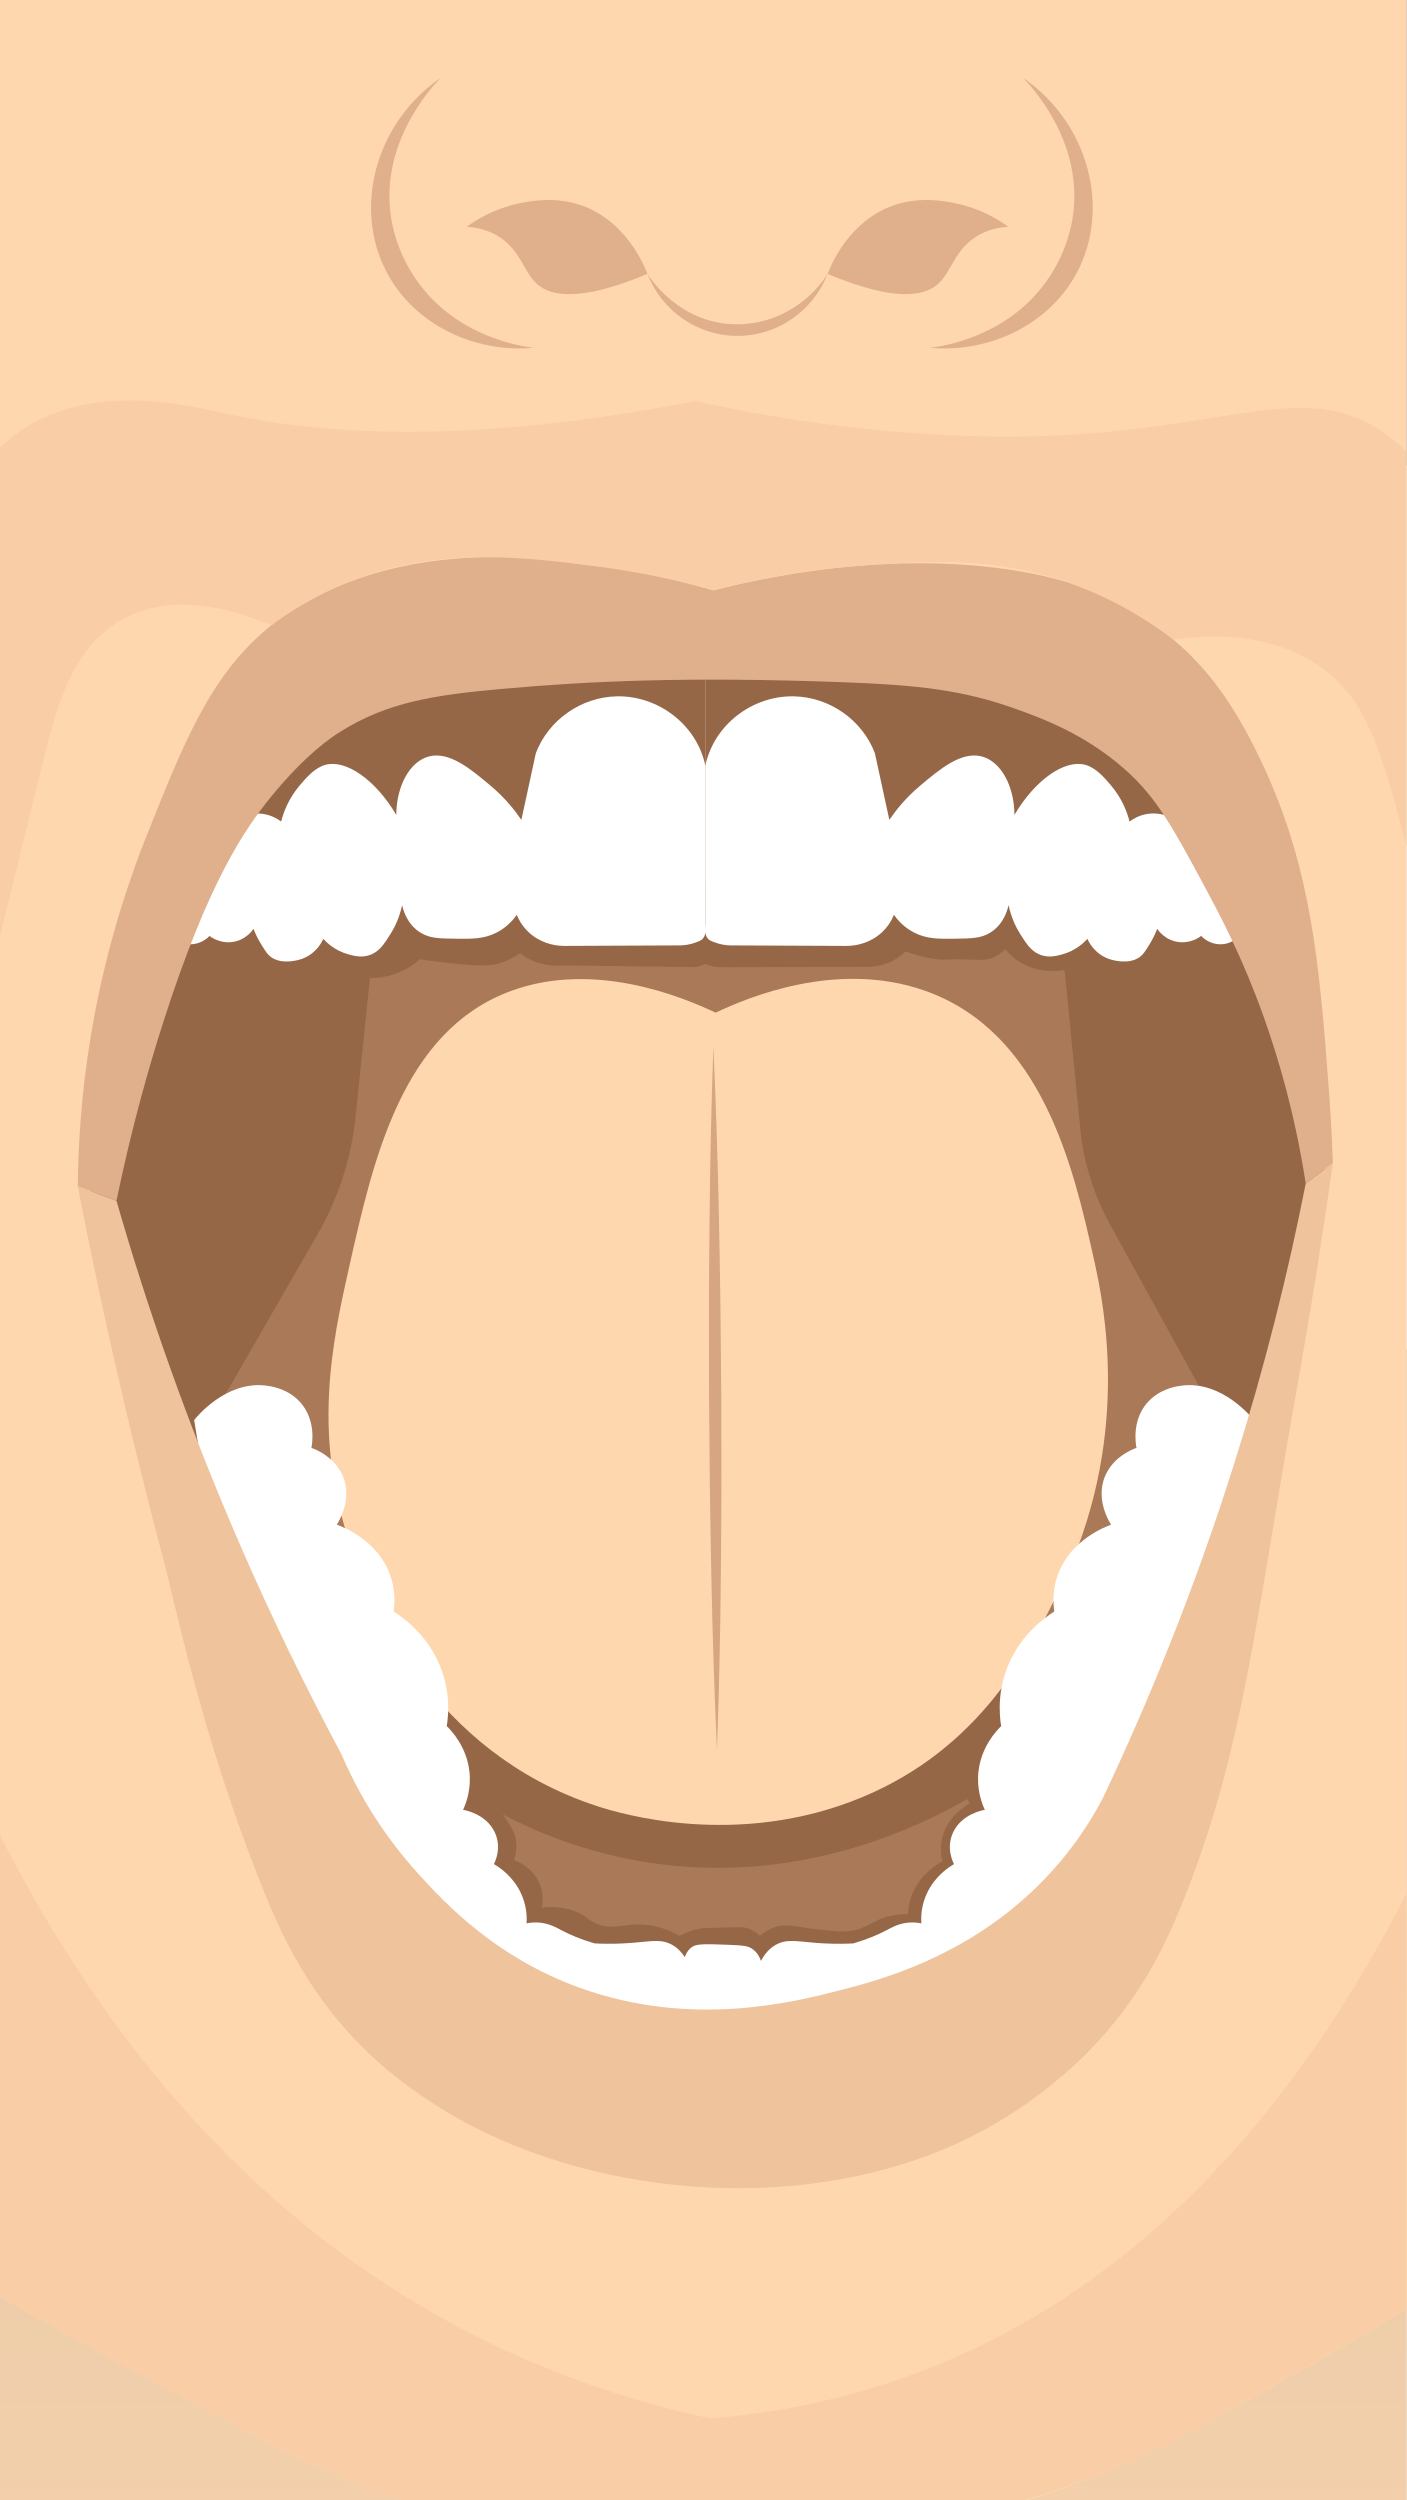
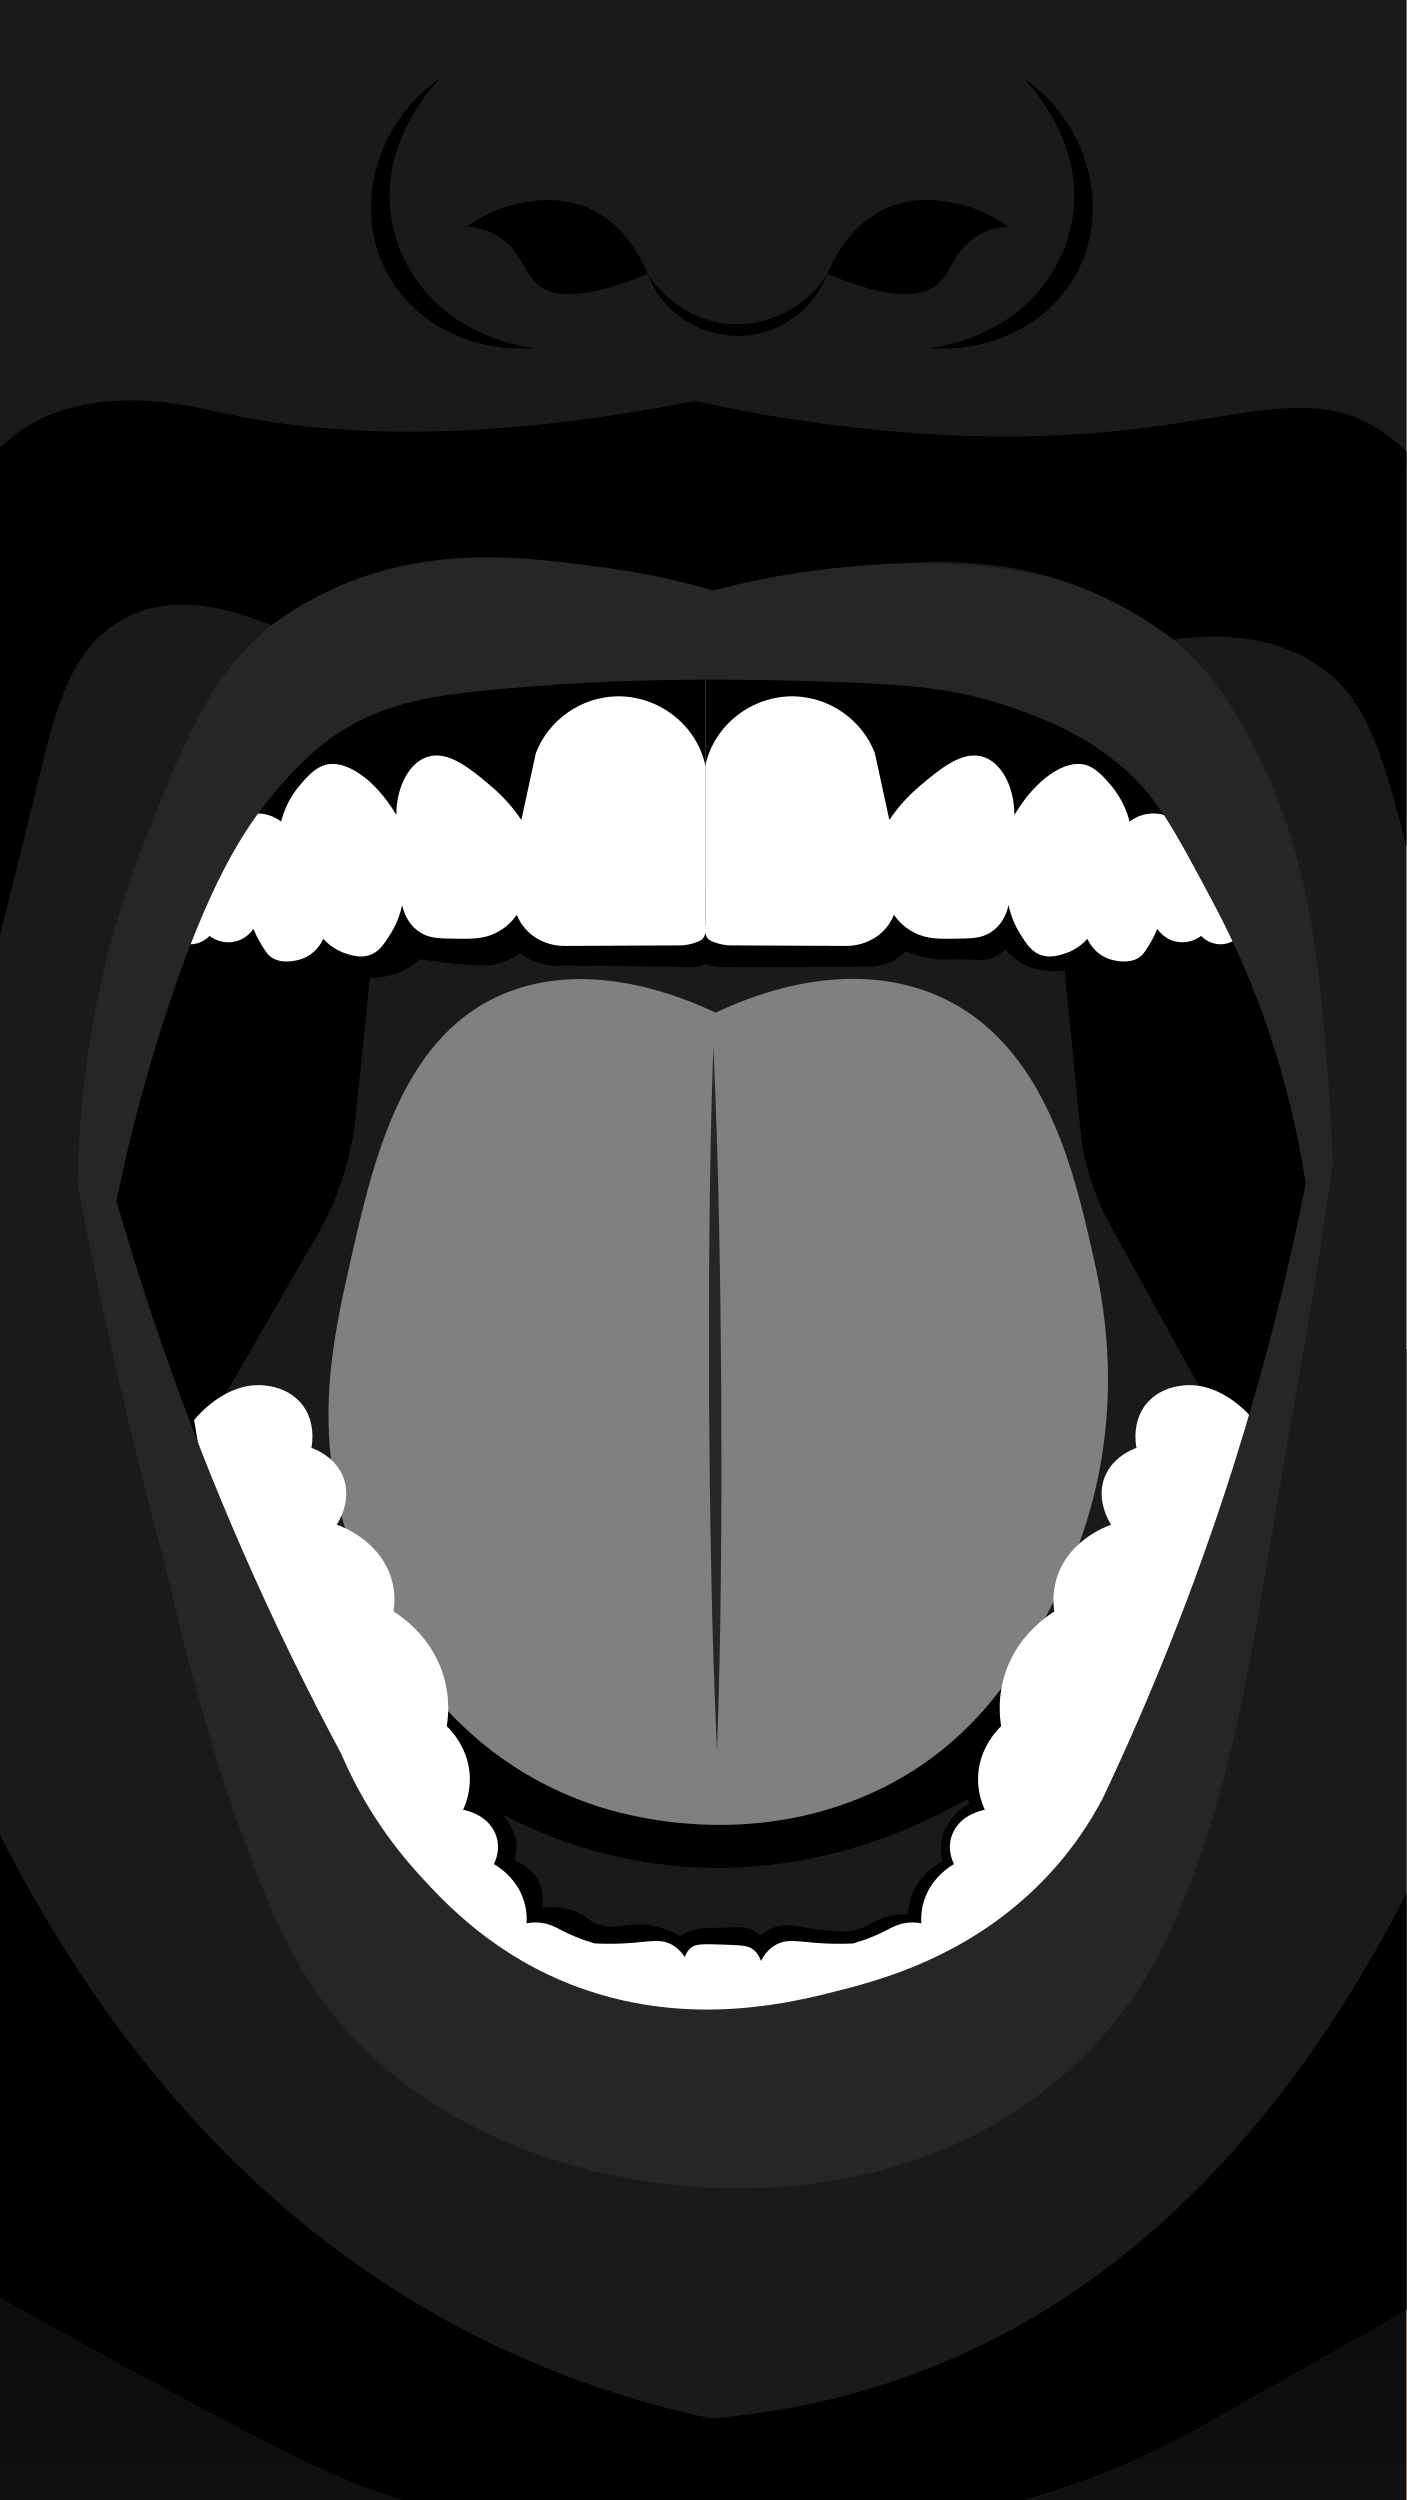
<svg xmlns="http://www.w3.org/2000/svg" id="Layer_2" data-name="Layer 2" viewBox="0 0 2075.38 3688.98">
  <defs>
    <style>
      .cls-1 {
+         fill: #262626;
+       }
+ 
+       .cls-2 {
        fill: #fff;
      }

-       .cls-2 {
-         fill: #aa7957;
-       }
- 
      .cls-3 {
-         fill: #d6a683;
+         fill: #ffd7ae;
      }

      .cls-4 {
-         fill: #966747;
+         clip-path: url(#clippath-1);
      }

      .cls-5 {
-         fill: #ffd7ae;
+         fill: #929292;
      }

      .cls-6 {
-         clip-path: url(#clippath-1);
+         fill: gray;
      }

      .cls-7 {
-         fill: #929292;
+         clip-path: url(#clippath);
      }

      .cls-8 {
-         fill: #f9cea7;
+         fill: none;
      }

      .cls-9 {
-         fill: #efc39c;
+         fill: #1a1a1a;
      }

      .cls-10 {
-         fill: #e0b08c;
-       }
- 
-       .cls-11 {
-         clip-path: url(#clippath);
-       }
- 
-       .cls-12 {
-         fill: none;
-       }
- 
-       .cls-13 {
        fill: url(#linear-gradient);
      }
    </style>
    <clipPath id="clippath">
-       <rect class="cls-12" width="2075.38" height="3688.98" />
+       <rect class="cls-8" width="2075.38" height="3688.98" />
    </clipPath>
    <clipPath id="clippath-1">
-       <rect class="cls-12" x="-453.91" y="-491.17" width="2983.2" height="4355.3" />
+       <rect class="cls-8" x="-453.91" y="-491.17" width="2983.2" height="4355.3" />
    </clipPath>
    <linearGradient id="linear-gradient" x1="1073.99" y1="4454.71" x2="1073.99" y2="1917.54" gradientUnits="userSpaceOnUse">
-       <stop offset="0" stop-color="#ffd7ae" />
-       <stop offset="0" stop-color="#fed6ad" />
-       <stop offset=".62" stop-color="#e7c9a9" />
-       <stop offset="1" stop-color="#dfc4a8" />
+       <stop offset="0" stop-color="#1a1a1a" />
+       <stop offset=".55" stop-color="#080808" />
+       <stop offset="1" stop-color="#000" />
    </linearGradient>
  </defs>
  <g id="Layer_1-2" data-name="Layer 1">
-     <g class="cls-11">
-       <g class="cls-6">
+     <g class="cls-7">
+       <g class="cls-4">
        <g>
-           <path class="cls-7" d="m-1534.69-537.77c-32.87-328.45-48.48-701.47-28.71-1110.39,10.84-224.13,31.14-435.18,57.44-631.78-71.79,87.75-143.6,175.49-215.39,263.24,33.73-140.3,85.07-307.22,165.13-488.19,80.4-181.78,169.82-332.64,251.28-452.29-107.69,74.19-215.37,148.37-323.07,222.56-2.76-65.86-3.03-271.32,136.4-473.83,137.13-199.16,324.87-272.74,387.68-294.35-42.18-1.52-168.57-11.7-265.63-107.69-121.7-120.34-147.46-326.25-57.44-509.73,50.75,119.61,106.24,144.44,136.4,150.76,133.08,27.91,320.31-189.53,466.65-552.8,5.08,46.81,18.28,106.07,57.44,122.05,100.67,41.09,279.62-242.16,416.41-373.32,194.09-186.11,581.49-332.71,1435.85-129.23-40.68-52.65-81.37-105.3-122.05-157.94,90.8,17.57,184.27,38.89,279.99,64.61,483.43,129.92,881.53,333.82,1194.15,538.45-60.62-90.94-121.24-181.88-181.87-272.81,72.09,30.21,145.52,66.83,218.97,111.28,517,312.85,740.01,834.92,834,1123.56,27.97-34.65,92.91-105.14,201.02-143.58,163.19-58.03,305.48-.63,339.82,14.36-47.07,11.87-164.25,48.41-244.1,157.94-68.78,94.34-74.58,194.45-76.59,239.31-13.91,310.7,285.11,483.82,411.61,823.22,113.34,304.09-32.02,419.16-95.72,1196.55-26.8,327.19-24.67,595.06-19.13,765.79C3401.62-26.35,2488.1,737.55,1164.72,912.44c-571.5,75.53-1520.21,200.9-2168.13-416.4-359.1-342.12-482.93-776.24-531.28-1033.82Z" />
-           <path class="cls-5" d="m-970.68,2209.5c-29.21,580.72-58.45,1161.45-87.66,1742.17,1411.92,114.87,2823.84,229.74,4235.76,344.61-26.61-792.91-53.24-1585.82-79.85-2378.73-1356.08,97.32-2712.17,194.64-4068.25,291.96Z" />
-           <path class="cls-13" d="m-970.69,2209.5c-19.58,389.28-39.17,778.56-58.75,1167.84,323.9,267.44,963.93,723.57,1895.15,947.66,1038.59,249.92,1898.57,81.07,2311.71-28.72-26.63-792.91-53.24-1585.82-79.87-2378.73-1356.08,97.32-2712.17,194.64-4068.25,291.96Z" />
-           <path class="cls-5" d="m3421.59-249.7c20.24-277.6,140.55-495.82,304.48-547.56,24.64-7.78,155.26-49.01,253.72,46.6,110.74,107.49,82.58,292.53,81.1,301.45-43.95,379.77-87.88,759.53-131.83,1139.3-1.78,36.63-24.62,399.51-284.18,574.75-114.21,77.1-227.65,86.43-290.95,85.43-106.73,461.02-156.82,752.14-182.69,939.79-5.43,39.34-15.03,112.21-47.36,201.94-75.01,208.3-209.47,332.75-324.79,427.18-386.99,316.91-958.71,623.61-1041.97,667.95-70.77,39.12-159.23,79.34-263.88,108.73-173.46,48.73-325.01,49.06-433.03,38.83-99.66,8.93-254.23,11.08-433.03-38.83-122.68-34.25-209.54-79.81-263.86-108.73-83.27-44.34-655-351.04-1041.99-667.95-115.31-94.43-249.78-218.88-324.79-427.18-32.32-89.73-41.93-162.6-47.36-201.94-25.87-187.65-75.96-478.77-182.69-939.79-63.3.99-176.74-8.33-290.95-85.43-259.56-175.24-282.4-538.12-284.18-574.75-43.95-379.77-87.88-759.53-131.83-1139.3-1.48-8.92-29.64-193.96,81.1-301.45,49.49-48.03,146.72-74.89,234.16-52.25,19.48,5.04,35.34,11.84,46.2,17.2,54.96,27.05,100.64,75.11,146.28,161.44,53.35,100.92,126.5,291.68,192.39,545.45,19.28-160.05,46.6-402.14,72.85-699.65,29.34-332.6,29.83-422.75,56.38-566.35,36.6-197.9,118.58-474.9,323.07-792.22-40.59-52.87-115.33-165.39-136.4-326.21-31.44-239.88,78.01-423.08,124.34-500.61,114.23-191.17,266.51-284.56,323.05-318.3,464.6-277.25,1234.39-149.58,1544.63-110.9,433.32,54.03,1042.13,68.13,1805.82-110.94-15.79,56.47-33.9,145.46-23.93,251.13,35.43,375.33,373.28,410.15,469.03,755.97,94.03,339.6-179.19,495.94-70.1,963.9,35.49,152.24,71.9,167.89,127.54,340.93,111.32,346.24,89.06,667.95,50.61,891.05l-4.95,51.33Z" />
+           <path class="cls-5" d="m-1534.69-537.77c-32.87-328.45-48.48-701.47-28.71-1110.39,10.84-224.13,31.14-435.18,57.44-631.78-71.79,87.75-143.6,175.49-215.39,263.24,33.73-140.3,85.07-307.22,165.13-488.19,80.4-181.78,169.82-332.64,251.28-452.29-107.69,74.19-215.37,148.37-323.07,222.56-2.76-65.86-3.03-271.32,136.4-473.83,137.13-199.16,324.87-272.74,387.68-294.35-42.18-1.52-168.57-11.7-265.63-107.69-121.7-120.34-147.46-326.25-57.44-509.73,50.75,119.61,106.24,144.44,136.4,150.76,133.08,27.91,320.31-189.53,466.65-552.8,5.08,46.81,18.28,106.07,57.44,122.05,100.67,41.09,279.62-242.16,416.41-373.32,194.09-186.11,581.49-332.71,1435.85-129.23-40.68-52.65-81.37-105.3-122.05-157.94,90.8,17.57,184.27,38.89,279.99,64.61,483.43,129.92,881.53,333.82,1194.15,538.45-60.62-90.94-121.24-181.88-181.87-272.81,72.09,30.21,145.52,66.83,218.97,111.28,517,312.85,740.01,834.92,834,1123.56,27.97-34.65,92.91-105.14,201.02-143.58,163.19-58.03,305.48-.63,339.82,14.36-47.07,11.87-164.25,48.41-244.1,157.94-68.78,94.34-74.58,194.45-76.59,239.31-13.91,310.7,285.11,483.82,411.61,823.22,113.34,304.09-32.02,419.16-95.72,1196.55-26.8,327.19-24.67,595.06-19.13,765.79C3401.62-26.35,2488.1,737.55,1164.72,912.44c-571.5,75.53-1520.21,200.9-2168.13-416.4-359.1-342.12-482.93-776.24-531.28-1033.82Z" />
+           <path class="cls-3" d="m-970.68,2209.5c-29.21,580.72-58.45,1161.45-87.66,1742.17,1411.92,114.87,2823.84,229.74,4235.76,344.61-26.61-792.91-53.24-1585.82-79.85-2378.73-1356.08,97.32-2712.17,194.64-4068.25,291.96Z" />
+           <path class="cls-10" d="m-970.69,2209.5c-19.58,389.28-39.17,778.56-58.75,1167.84,323.9,267.44,963.93,723.57,1895.15,947.66,1038.59,249.92,1898.57,81.07,2311.71-28.72-26.63-792.91-53.24-1585.82-79.87-2378.73-1356.08,97.32-2712.17,194.64-4068.25,291.96Z" />
+           <path class="cls-9" d="m3421.59-249.7c20.24-277.6,140.55-495.82,304.48-547.56,24.64-7.78,155.26-49.01,253.72,46.6,110.74,107.49,82.58,292.53,81.1,301.45-43.95,379.77-87.88,759.53-131.83,1139.3-1.78,36.63-24.62,399.51-284.18,574.75-114.21,77.1-227.65,86.43-290.95,85.43-106.73,461.02-156.82,752.14-182.69,939.79-5.43,39.34-15.03,112.21-47.36,201.94-75.01,208.3-209.47,332.75-324.79,427.18-386.99,316.91-958.71,623.61-1041.97,667.95-70.77,39.12-159.23,79.34-263.88,108.73-173.46,48.73-325.01,49.06-433.03,38.83-99.66,8.93-254.23,11.08-433.03-38.83-122.68-34.25-209.54-79.81-263.86-108.73-83.27-44.34-655-351.04-1041.99-667.95-115.31-94.43-249.78-218.88-324.79-427.18-32.32-89.73-41.93-162.6-47.36-201.94-25.87-187.65-75.96-478.77-182.69-939.79-63.3.99-176.74-8.33-290.95-85.43-259.56-175.24-282.4-538.12-284.18-574.75-43.95-379.77-87.88-759.53-131.83-1139.3-1.48-8.92-29.64-193.96,81.1-301.45,49.49-48.03,146.72-74.89,234.16-52.25,19.48,5.04,35.34,11.84,46.2,17.2,54.96,27.05,100.64,75.11,146.28,161.44,53.35,100.92,126.5,291.68,192.39,545.45,19.28-160.05,46.6-402.14,72.85-699.65,29.34-332.6,29.83-422.75,56.38-566.35,36.6-197.9,118.58-474.9,323.07-792.22-40.59-52.87-115.33-165.39-136.4-326.21-31.44-239.88,78.01-423.08,124.34-500.61,114.23-191.17,266.51-284.56,323.05-318.3,464.6-277.25,1234.39-149.58,1544.63-110.9,433.32,54.03,1042.13,68.13,1805.82-110.94-15.79,56.47-33.9,145.46-23.93,251.13,35.43,375.33,373.28,410.15,469.03,755.97,94.03,339.6-179.19,495.94-70.1,963.9,35.49,152.24,71.9,167.89,127.54,340.93,111.32,346.24,89.06,667.95,50.61,891.05l-4.95,51.33Z" />
          <g>
-             <path class="cls-2" d="m244.1,1316.97c-36.56,146.96-73.12,293.93-109.68,440.89,79.3,260.42,136.52,461.86,171.2,586.33,69.3,248.73,96.22,361.09,211.33,463.11,77.69,68.86,156.12,96.82,312.98,152.73,238.56,85.03,378.1,134.77,521.63,83.75,129.08-45.88,197.4-150.51,280.88-278.36,81.63-125.01,114.38-234.06,141.78-327.63,50.34-171.95,112.87-404.54,173.88-689.74-3.78-100.05-22.23-249.98-96.3-416.31-42.7-95.9-67.51-151.61-123.05-206.92-150.26-149.64-381.5-152.98-706.21-157.66-233.42-3.36-352.76-3.76-481.51,59.12-170.32,83.19-258.16,218.85-296.93,290.68Z" />
-             <path class="cls-4" d="m279.66,2149.59c62.84-109.15,125.67-218.3,188.51-327.46,30.96-53.78,50.12-112.65,56.39-173.25,14.67-141.84,29.34-283.68,44.01-425.52-99.87,21.35-199.74,42.7-299.6,64.05-42.8,152.32-85.6,304.64-128.4,456.96,46.37,135.07,92.73,270.15,139.1,405.23Z" />
-             <path class="cls-4" d="m1826.61,2149.59c-62.81-114.08-125.62-228.17-188.43-342.25-24.25-44.05-39.21-91.93-44.07-141.12-14.6-147.62-29.2-295.24-43.81-442.87,95.51,21.35,191.03,42.7,286.55,64.05,40.93,152.32,81.87,304.64,122.8,456.96-44.35,135.07-88.69,270.15-133.04,405.23Z" />
-             <path class="cls-4" d="m663.08,2629.13c55.42,39.16,161.88,102.49,310.3,121.53,298.86,38.34,518.55-134.84,554.62-164.22-8.92-67.33-17.83-134.66-26.75-202-598.16-60.67-914.99-39.32-950.53,64.05-15.4,44.8,22.04,105.02,112.35,180.65Z" />
-             <path class="cls-4" d="m530.22,1441.78c8.91,1.35,22.49,2.33,38.34-.82,26.36-5.24,43.48-18.82,50.82-25.45,20.98,3.14,38.89,5.2,52.61,6.57,39.79,3.97,51.49,2.89,62.42,0,14.87-3.93,25.94-10.57,32.99-15.6,4.79,3.75,11.29,8,19.62,11.5,18.44,7.73,35.54,7.4,44.58,6.57,63.61.82,127.21,1.64,190.82,2.46,2.63.04,6.54-.21,10.92-1.64,2.77-.91,5-2.05,6.69-3.08,2.22.88,4.67,1.73,7.36,2.46,7.67,2.09,14.62,2.56,20.06,2.46,70.22-.21,140.44-.41,210.66-.62,6.38.18,15.95-.28,26.75-3.7,16.21-5.12,26.52-14.13,31.43-19.09,16.83,6.48,31.32,9.52,41.46,11.09,19.05,2.94,14.69-.59,58.18,1.23,10.52.44,19.17,1,29.43-3.08,8.59-3.42,14.48-8.56,18.06-12.32,5.28,6.61,13.23,14.57,24.74,20.94,36.19,20.03,76.56,7.27,83.59,4.93-.89-28.12-1.78-56.25-2.68-84.37-48.38-12.73-125.4-30.56-221.58-41.67-269.45-31.12-316.71,33.51-568.89,4.93-128.79-14.6-209.47-42-253.24,1.64-33.64,33.54-26.84,90.47-15.16,134.66Z" />
-             <path class="cls-4" d="m721.04,2649.66c32.75,41.72,41.17,55.97,41.02,74.72-.07,8.65-1.94,15.77-3.57,20.53,5.9,2.14,20.56,8.32,31.21,22.99,14.89,20.52,10.78,42.27,9.81,46.8,11.81-1.23,28.98-1.46,47.26,4.93,19.44,6.79,18.94,13.66,35.67,19.71,27.34,9.88,41.8-3.73,76.68,1.64,10.66,1.64,25.98,5.48,43.69,15.6,6.37-3.44,16.38-8.03,29.43-10.67,8.09-1.64,8.16-.66,38.34-1.64,21.01-.68,27.64-1.37,36.56,2.46,6.7,2.88,11.36,6.89,14.27,9.85,4.08-3.65,10.88-8.87,20.51-12.32,19.02-6.81,32.76-.86,62.42,2.46,31.01,3.48,46.52,5.22,62.42,0,18.55-6.09,26.6-16.22,51.72-20.53,8.89-1.53,16.4-1.72,21.4-1.64.22-8.19,1.67-19.57,7.13-32.02,11.83-26.98,34.57-41,43.69-45.98-1.96-7.66-4.06-20.8,0-36.13,8.01-30.23,33.86-45.73,40.13-49.27-1.76-2.71-8.39-13.6-4.46-25.45,5.34-16.12,26.77-23.72,41.91-21.35,25.02,3.92,35.35,35.46,37.45,41.88,16.04,48.99-22.34,99.56-40.12,122.35-62.5,80.06-152.84,111.6-197.06,126.45-113.5,38.11-209.85,30.41-292.47,23.81-70.23-5.61-116.37-9.78-169.42-37.77-70.32-37.1-105.48-91.09-122.16-117.42-26.24-41.41-29.54-67.04-30.32-78.83-2.52-38.11,11.3-82.9,29.43-84.58,3.92-.36,7.56,1.34,37.45,39.41Z" />
-             <path class="cls-5" d="m1056.02,1494.29c-51.13-24.21-180.23-76.98-302.21-31.98-160.41,59.18-202.94,248.47-238.11,405.03-25.19,112.11-58.03,257.37,7.27,428.41,24.43,64,110.71,289.21,359.24,369.71,31.08,10.07,205.25,63.4,389.97-13.52,175.97-73.28,247.12-217.21,290.71-305.41,108.37-219.24,66.49-420.55,51.1-489.29-29.55-131.94-74.94-334.57-250.19-395.72-128.6-44.87-259.8,9.93-307.78,32.76Z" />
-             <path class="cls-3" d="m1052.63,1543.6c3.93,86.61,6.72,173.23,8.36,259.86,1.06,43.31,1.46,86.62,2.17,129.94l1.17,129.94.2,129.95c-.28,43.32-.22,86.63-.83,129.95-.73,86.63-2.64,173.27-5.71,259.92-3.95-86.61-6.76-173.23-8.38-259.86-1.06-43.31-1.45-86.62-2.17-129.94l-1.14-129.94-.17-129.95c.27-43.32.23-86.63.84-129.95.74-86.63,2.64-173.27,5.68-259.92Z" />
-             <path class="cls-1" d="m1095.85,960.52c-16.97-.72-35.33-1.27-55.01-1.66v405.54c.64,3.77,2.29,16.28-5.79,22.52-1.35,1.04-2.98,1.67-6.73,3.16-9.63,3.82-18.36,4.77-24.08,4.93-57.06.22-114.12.5-171.18.78-6.92,0-23.35-.83-40.15-10.64-20.52-12.03-28.17-29.71-30.34-35.31-5,7.21-14.38,18.35-29.85,26.27-18.6,9.53-35.87,9.31-59.29,9.03-25.94-.33-39.36-.5-53.09-9.03-19.8-12.36-25.34-33.14-26.96-40.63-4.15,19.79-11.8,34.25-17.4,43.07-9.15,14.58-17.09,27.16-32.74,31.43-11.5,3.16-21.79.28-29.43-1.83-19.38-5.43-31.36-16.85-36.77-22.78-1.63,3.71-9.99,21.67-31.42,29.54-1.44.55-27.93,9.87-45.5-2.49-5.06-3.55-8.07-8.31-14.02-17.85-5.96-9.48-9.69-17.96-12.04-24-1.08,1.72-12.04,17.96-33.46,19.68-17.03,1.44-29.01-7.37-31.42-9.2-1.44,1.55-11.44,12.19-28.11,12.3-18.96.17-29.79-13.52-30.76-14.8,16.13-66.84,81.61-300.96,302.75-408.1,107.01-51.82,239.85-42.79,487.76-15.96,17.76,1.94,36.05,3.94,55.01,6.04Z" />
-             <path class="cls-1" d="m985.77,960.52c16.97-.72,35.33-1.27,55.01-1.66v405.54c-.64,3.77-2.29,16.28,5.79,22.52,1.35,1.04,2.98,1.67,6.73,3.16,9.63,3.82,18.36,4.77,24.08,4.93,57.06.22,114.12.5,171.18.78,6.92,0,23.35-.83,40.15-10.64,20.52-12.03,28.17-29.71,30.34-35.31,5,7.21,14.38,18.35,29.85,26.27,18.6,9.53,35.87,9.31,59.29,9.03,25.94-.33,39.36-.5,53.09-9.03,19.8-12.36,25.34-33.14,26.96-40.63,4.15,19.79,11.8,34.25,17.4,43.07,9.15,14.58,17.09,27.16,32.74,31.43,11.5,3.16,21.79.28,29.43-1.83,19.38-5.43,31.36-16.85,36.77-22.78,1.63,3.71,9.99,21.67,31.42,29.54,1.44.55,27.93,9.87,45.5-2.49,5.06-3.55,8.07-8.31,14.02-17.85,5.96-9.48,9.69-17.96,12.04-24,1.08,1.72,12.04,17.96,33.46,19.68,17.03,1.44,29.01-7.37,31.42-9.2,1.44,1.55,11.44,12.19,28.11,12.3,18.96.17,29.79-13.52,30.76-14.8-16.13-66.84-81.61-300.96-302.75-408.1-107.01-51.82-239.85-42.79-487.76-15.96-17.76,1.94-36.05,3.94-55.01,6.04Z" />
-             <path class="cls-1" d="m1850.01,2095.4c-2.58-3.32-46.32-57.8-105.22-50.91-7.21.84-28.63,3.64-46.37,19.71-30.07,27.25-22.3,67.97-21.4,72.26-7.25,2.63-29.79,11.82-42.8,34.49-21.76,37.91,4.11,77.02,5.35,78.83-9.28,3.38-56.73,21.65-76.68,68.97-10.42,24.72-8.98,47.02-7.13,59.12-14.65,9.37-40.21,28.48-58.85,60.76-27.26,47.21-22.25,92.3-19.62,108.39-7.8,7.69-29.39,30.99-33.44,66.92-2.94,26.09,4.74,46.63,9.36,56.66-2.28.35-33.95,5.75-46.81,33.26-10.68,22.84-.31,43.63,1.34,46.8-8.06,4.71-26.98,17.18-38.79,40.65-10.04,19.94-10.01,38.02-9.36,46.8-4.12-.83-10.17-1.67-17.39-1.23-15.47.95-26.07,7.17-34.77,11.7-10.96,5.71-26.74,12.82-48.15,19.09-9.26.49-24.56.99-43.47,0-35.84-1.88-51.17-7.34-68.21.62-6.85,3.2-16.63,9.81-24.74,25.25-1.66-5-4.97-12.03-12.04-17.24-6.75-4.98-13.3-5.61-35.67-6.57-41.95-1.81-49.28-.89-55.73,4.52-5.38,4.51-7.77,10.14-8.92,13.85-4.01-4.07-27.59-27.57-41.46-21.65-7.23,3.09-8.92,12.91-9.81,18.89-6.33,42.54-11.65,93.04-12.48,101,45.63,24.53,126.06,59.15,225.59,55.02,174.98-7.26,290.04-129.32,370.94-215.13,141.69-150.3,193.83-311.21,242.54-461.47,35.88-110.71,54.22-204.96,64.2-269.33Z" />
-             <path class="cls-1" d="m1003.29,2944.44c-.94-19.42,1.7-38.32,7.21-56.36-7.39-11.61-15.61-17.01-21.59-19.8-17.04-7.96-32.37-2.49-68.21-.62-18.91.99-34.21.49-43.47,0-21.41-6.28-37.19-13.38-48.15-19.09-8.71-4.53-19.3-10.75-34.77-11.7-7.22-.44-13.27.4-17.39,1.23.65-8.79.68-26.86-9.36-46.8-11.81-23.47-30.73-35.93-38.79-40.65,1.65-3.17,12.02-23.96,1.34-46.8-12.86-27.5-44.53-32.9-46.81-33.26,4.62-10.03,12.31-30.56,9.36-56.66-4.05-35.93-25.64-59.24-33.44-66.92,2.64-16.09,7.65-61.18-19.62-108.39-18.64-32.28-44.2-51.39-58.85-60.76,1.84-12.11,3.29-34.4-7.13-59.12-19.95-47.33-67.4-65.6-76.68-68.97,1.24-1.81,27.11-40.92,5.35-78.83-13.01-22.66-35.55-31.85-42.8-34.49.9-4.29,8.67-45.01-21.4-72.26-17.74-16.07-39.15-18.86-46.37-19.71-58.9-6.89-102.63,47.59-105.22,50.91,9.98,64.37,28.32,158.62,64.2,269.33,48.7,150.27,100.85,311.17,242.54,461.47,80.89,85.82,195.95,207.87,370.94,215.13,23.09.96,45.09-.24,65.92-2.84-15.72-28.48-25.16-60.49-26.8-94.06Z" />
-             <path class="cls-4" d="m1040.84,958.85v171.04c-12.76-60.86-69.94-103.81-131.09-102.37-52.24,1.22-100.27,34.64-119.05,83.75-7.1,32.87-14.26,65.68-21.37,98.55-9.03-13.3-23.53-32.04-45.5-50.49-28.65-24.11-60.73-51.1-90.94-43.12-27.99,7.37-47.85,43.07-48.15,86.24-30.88-52.21-74.27-81.92-104.31-73.94-15.71,4.16-28.17,18.73-37.5,29.6-17.52,20.45-24.8,41.29-28.05,54.15-4.94-3.66-13.54-9.03-25.46-11.09-28.59-4.93-50.62,13.58-53.45,16.02,29.73-54.32,92.09-146.88,208.61-201.97,55.01-25.99,107.14-36.58,201.99-45.56,112.07-10.64,213.73-12.36,294.26-10.81Z" />
-             <path class="cls-4" d="m1040.79,958.85v171.04c12.76-60.86,69.94-103.81,131.09-102.37,52.24,1.22,100.27,34.64,119.05,83.75,7.1,32.87,14.26,65.68,21.37,98.55,9.03-13.3,23.53-32.04,45.5-50.49,28.65-24.11,60.73-51.1,90.94-43.12,27.99,7.37,47.85,43.07,48.15,86.24,30.88-52.21,74.27-81.92,104.31-73.94,15.71,4.16,28.17,18.73,37.5,29.6,17.52,20.45,24.8,41.29,28.05,54.15,4.94-3.66,13.54-9.03,25.46-11.09,28.59-4.93,50.62,13.58,53.45,16.02-29.73-54.32-92.09-146.88-208.61-201.97-55.01-25.99-107.14-36.58-201.99-45.56-112.07-10.64-213.73-12.36-294.26-10.81Z" />
-             <path class="cls-3" d="m1117.69,960.52c-16.97-.72-35.33-1.27-55.01-1.66v-4.38c17.76,1.94,36.05,3.94,55.01,6.04Z" />
-             <path class="cls-9" d="m114.81,1750.53c33.83,175.12,75.43,359.54,126.62,551.8,17.41,65.37,54.06,249.14,139.1,466.4,32.98,84.25,76,181.86,174.66,271.38,14.43,13.1,64.51,57.28,141.78,97.3,217.39,112.61,528.62,129.43,756.25,4.93,82.8-45.29,138.44-100.47,151.14-113.32,78.33-79.27,114.81-159.17,136.87-212.67,93.75-227.36,110.97-424.31,172.09-765.29,20.43-113.97,38.17-225.7,53.5-335.02-13.37,10.13-26.75,20.25-40.12,30.38-25.27,128.58-59.75,268.89-107,417.95-58.21,183.63-125.24,347.18-192.6,489.39-18.09,34.56-48.43,83.09-98.09,131.38-105.72,102.81-228.52,135.99-287.12,151.09-69.86,18-220.98,56.93-386.99-3.28-124.22-45.06-197.89-124.27-237.18-167.51-60.62-66.72-94.86-132.27-114.13-177.36-50.44-94.22-100.38-196.07-148.02-305.46-79.08-181.58-138.56-353.48-183.69-510.74-19.02-7.12-38.04-14.23-57.07-21.35Z" />
-             <path class="cls-10" d="m171.88,1771.87c22.51-109.45,48.45-199.51,69.55-265.22,65.72-204.71,119.72-283.21,157.83-330.09,51.43-63.28,89.87-88.6,101.65-96.07,70.8-44.89,141.14-55.09,240.75-64.05,127.45-11.46,272.58-18.17,500.23-9.85,114.61,4.19,179.81,11.83,256.8,39.41,40.42,14.48,101.68,37.05,160.5,88.68,47.45,41.65,71.46,86.34,119.48,175.72,20.74,38.6,54.76,101.97,86.49,191.32,21.78,61.32,46.11,144.07,61.53,244.69,13.37-10.13,26.75-20.25,40.12-30.38-.83-23.6-2.43-60.22-5.75-104.88-13.66-184.14-25.39-326.08-95.9-478.94-41.18-89.28-81.74-144.68-133.63-188.36-33.68-28.36-63.88-45.48-74.72-51.37-27.64-15.04-91.07-45.67-209.51-57.1-164.73-15.9-319.04,16.6-394.57,35.72-108.37-31.74-359.1-91.5-559.51-3.43-13.19,5.79-39.06,16.55-68.75,36.98-106.16,73.04-146.24,173.45-207.68,327.4-84.93,212.8-100.95,399.89-102,518.49,19.02,7.12,38.04,14.23,57.07,21.35Z" />
+             <path class="cls-9" d="m244.1,1316.97c-36.56,146.96-73.12,293.93-109.68,440.89,79.3,260.42,136.52,461.86,171.2,586.33,69.3,248.73,96.22,361.09,211.33,463.11,77.69,68.86,156.12,96.82,312.98,152.73,238.56,85.03,378.1,134.77,521.63,83.75,129.08-45.88,197.4-150.51,280.88-278.36,81.63-125.01,114.38-234.06,141.78-327.63,50.34-171.95,112.87-404.54,173.88-689.74-3.78-100.05-22.23-249.98-96.3-416.31-42.7-95.9-67.51-151.61-123.05-206.92-150.26-149.64-381.5-152.98-706.21-157.66-233.42-3.36-352.76-3.76-481.51,59.12-170.32,83.19-258.16,218.85-296.93,290.68Z" />
+             <path d="m279.66,2149.59c62.84-109.15,125.67-218.3,188.51-327.46,30.96-53.78,50.12-112.65,56.39-173.25,14.67-141.84,29.34-283.68,44.01-425.52-99.87,21.35-199.74,42.7-299.6,64.05-42.8,152.32-85.6,304.64-128.4,456.96,46.37,135.07,92.73,270.15,139.1,405.23Z" />
+             <path d="m1826.61,2149.59c-62.81-114.08-125.62-228.17-188.43-342.25-24.25-44.05-39.21-91.93-44.07-141.12-14.6-147.62-29.2-295.24-43.81-442.87,95.51,21.35,191.03,42.7,286.55,64.05,40.93,152.32,81.87,304.64,122.8,456.96-44.35,135.07-88.69,270.15-133.04,405.23Z" />
+             <path d="m663.08,2629.13c55.42,39.16,161.88,102.49,310.3,121.53,298.86,38.34,518.55-134.84,554.62-164.22-8.92-67.33-17.83-134.66-26.75-202-598.16-60.67-914.99-39.32-950.53,64.05-15.4,44.8,22.04,105.02,112.35,180.65Z" />
+             <path d="m530.22,1441.78c8.91,1.35,22.49,2.33,38.34-.82,26.36-5.24,43.48-18.82,50.82-25.45,20.98,3.14,38.89,5.2,52.61,6.57,39.79,3.97,51.49,2.89,62.42,0,14.87-3.93,25.94-10.57,32.99-15.6,4.79,3.75,11.29,8,19.62,11.5,18.44,7.73,35.54,7.4,44.58,6.57,63.61.82,127.21,1.64,190.82,2.46,2.63.04,6.54-.21,10.92-1.64,2.77-.91,5-2.05,6.69-3.08,2.22.88,4.67,1.73,7.36,2.46,7.67,2.09,14.62,2.56,20.06,2.46,70.22-.21,140.44-.41,210.66-.62,6.38.18,15.95-.28,26.75-3.7,16.21-5.12,26.52-14.13,31.43-19.09,16.83,6.48,31.32,9.52,41.46,11.09,19.05,2.94,14.69-.59,58.18,1.23,10.52.44,19.17,1,29.43-3.08,8.59-3.42,14.48-8.56,18.06-12.32,5.28,6.61,13.23,14.57,24.74,20.94,36.19,20.03,76.56,7.27,83.59,4.93-.89-28.12-1.78-56.25-2.68-84.37-48.38-12.73-125.4-30.56-221.58-41.67-269.45-31.12-316.71,33.51-568.89,4.93-128.79-14.6-209.47-42-253.24,1.64-33.64,33.54-26.84,90.47-15.16,134.66Z" />
+             <path d="m721.04,2649.66c32.75,41.72,41.17,55.97,41.02,74.72-.07,8.65-1.94,15.77-3.57,20.53,5.9,2.14,20.56,8.32,31.21,22.99,14.89,20.52,10.78,42.27,9.81,46.8,11.81-1.23,28.98-1.46,47.26,4.93,19.44,6.79,18.94,13.66,35.67,19.71,27.34,9.88,41.8-3.73,76.68,1.64,10.66,1.64,25.98,5.48,43.69,15.6,6.37-3.44,16.38-8.03,29.43-10.67,8.09-1.64,8.16-.66,38.34-1.64,21.01-.68,27.64-1.37,36.56,2.46,6.7,2.88,11.36,6.89,14.27,9.85,4.08-3.65,10.88-8.87,20.51-12.32,19.02-6.81,32.76-.86,62.42,2.46,31.01,3.48,46.52,5.22,62.42,0,18.55-6.09,26.6-16.22,51.72-20.53,8.89-1.53,16.4-1.72,21.4-1.64.22-8.19,1.67-19.57,7.13-32.02,11.83-26.98,34.57-41,43.69-45.98-1.96-7.66-4.06-20.8,0-36.13,8.01-30.23,33.86-45.73,40.13-49.27-1.76-2.71-8.39-13.6-4.46-25.45,5.34-16.12,26.77-23.72,41.91-21.35,25.02,3.92,35.35,35.46,37.45,41.88,16.04,48.99-22.34,99.56-40.12,122.35-62.5,80.06-152.84,111.6-197.06,126.45-113.5,38.11-209.85,30.41-292.47,23.81-70.23-5.61-116.37-9.78-169.42-37.77-70.32-37.1-105.48-91.09-122.16-117.42-26.24-41.41-29.54-67.04-30.32-78.83-2.52-38.11,11.3-82.9,29.43-84.58,3.92-.36,7.56,1.34,37.45,39.41Z" />
+             <path class="cls-6" d="m1056.02,1494.29c-51.13-24.21-180.23-76.98-302.21-31.98-160.41,59.18-202.94,248.47-238.11,405.03-25.19,112.11-58.03,257.37,7.27,428.41,24.43,64,110.71,289.21,359.24,369.71,31.08,10.07,205.25,63.4,389.97-13.52,175.97-73.28,247.12-217.21,290.71-305.41,108.37-219.24,66.49-420.55,51.1-489.29-29.55-131.94-74.94-334.57-250.19-395.72-128.6-44.87-259.8,9.93-307.78,32.76Z" />
+             <path class="cls-1" d="m1052.63,1543.6c3.93,86.61,6.72,173.23,8.36,259.86,1.06,43.31,1.46,86.62,2.17,129.94l1.17,129.94.2,129.95c-.28,43.32-.22,86.63-.83,129.95-.73,86.63-2.64,173.27-5.71,259.92-3.95-86.61-6.76-173.23-8.38-259.86-1.06-43.31-1.45-86.62-2.17-129.94l-1.14-129.94-.17-129.95c.27-43.32.23-86.63.84-129.95.74-86.63,2.64-173.27,5.68-259.92Z" />
+             <path class="cls-2" d="m1095.85,960.52c-16.97-.72-35.33-1.27-55.01-1.66v405.54c.64,3.77,2.29,16.28-5.79,22.52-1.35,1.04-2.98,1.67-6.73,3.16-9.63,3.82-18.36,4.77-24.08,4.93-57.06.22-114.12.5-171.18.78-6.92,0-23.35-.83-40.15-10.64-20.52-12.03-28.17-29.71-30.34-35.31-5,7.21-14.38,18.35-29.85,26.27-18.6,9.53-35.87,9.31-59.29,9.03-25.94-.33-39.36-.5-53.09-9.03-19.8-12.36-25.34-33.14-26.96-40.63-4.15,19.79-11.8,34.25-17.4,43.07-9.15,14.58-17.09,27.16-32.74,31.43-11.5,3.16-21.79.28-29.43-1.83-19.38-5.43-31.36-16.85-36.77-22.78-1.63,3.71-9.99,21.67-31.42,29.54-1.44.55-27.93,9.87-45.5-2.49-5.06-3.55-8.07-8.31-14.02-17.85-5.96-9.48-9.69-17.96-12.04-24-1.08,1.72-12.04,17.96-33.46,19.68-17.03,1.44-29.01-7.37-31.42-9.2-1.44,1.55-11.44,12.19-28.11,12.3-18.96.17-29.79-13.52-30.76-14.8,16.13-66.84,81.61-300.96,302.75-408.1,107.01-51.82,239.85-42.79,487.76-15.96,17.76,1.94,36.05,3.94,55.01,6.04Z" />
+             <path class="cls-2" d="m985.77,960.52c16.97-.72,35.33-1.27,55.01-1.66v405.54c-.64,3.77-2.29,16.28,5.79,22.52,1.35,1.04,2.98,1.67,6.73,3.16,9.63,3.82,18.36,4.77,24.08,4.93,57.06.22,114.12.5,171.18.78,6.92,0,23.35-.83,40.15-10.64,20.52-12.03,28.17-29.71,30.34-35.31,5,7.21,14.38,18.35,29.85,26.27,18.6,9.53,35.87,9.31,59.29,9.03,25.94-.33,39.36-.5,53.09-9.03,19.8-12.36,25.34-33.14,26.96-40.63,4.15,19.79,11.8,34.25,17.4,43.07,9.15,14.58,17.09,27.16,32.74,31.43,11.5,3.16,21.79.28,29.43-1.83,19.38-5.43,31.36-16.85,36.77-22.78,1.63,3.71,9.99,21.67,31.42,29.54,1.44.55,27.93,9.87,45.5-2.49,5.06-3.55,8.07-8.31,14.02-17.85,5.96-9.48,9.69-17.96,12.04-24,1.08,1.72,12.04,17.96,33.46,19.68,17.03,1.44,29.01-7.37,31.42-9.2,1.44,1.55,11.44,12.19,28.11,12.3,18.96.17,29.79-13.52,30.76-14.8-16.13-66.84-81.61-300.96-302.75-408.1-107.01-51.82-239.85-42.79-487.76-15.96-17.76,1.94-36.05,3.94-55.01,6.04Z" />
+             <path class="cls-2" d="m1850.01,2095.4c-2.58-3.32-46.32-57.8-105.22-50.91-7.21.84-28.63,3.64-46.37,19.71-30.07,27.25-22.3,67.97-21.4,72.26-7.25,2.63-29.79,11.82-42.8,34.49-21.76,37.91,4.11,77.02,5.35,78.83-9.28,3.38-56.73,21.65-76.68,68.97-10.42,24.72-8.98,47.02-7.13,59.12-14.65,9.37-40.21,28.48-58.85,60.76-27.26,47.21-22.25,92.3-19.62,108.39-7.8,7.69-29.39,30.99-33.44,66.92-2.94,26.09,4.74,46.63,9.36,56.66-2.28.35-33.95,5.75-46.81,33.26-10.68,22.84-.31,43.63,1.34,46.8-8.06,4.71-26.98,17.18-38.79,40.65-10.04,19.94-10.01,38.02-9.36,46.8-4.12-.83-10.17-1.67-17.39-1.23-15.47.95-26.07,7.17-34.77,11.7-10.96,5.71-26.74,12.82-48.15,19.09-9.26.49-24.56.99-43.47,0-35.84-1.88-51.17-7.34-68.21.62-6.85,3.2-16.63,9.81-24.74,25.25-1.66-5-4.97-12.03-12.04-17.24-6.75-4.98-13.3-5.61-35.67-6.57-41.95-1.81-49.28-.89-55.73,4.52-5.38,4.51-7.77,10.14-8.92,13.85-4.01-4.07-27.59-27.57-41.46-21.65-7.23,3.09-8.92,12.91-9.81,18.89-6.33,42.54-11.65,93.04-12.48,101,45.63,24.53,126.06,59.15,225.59,55.02,174.98-7.26,290.04-129.32,370.94-215.13,141.69-150.3,193.83-311.21,242.54-461.47,35.88-110.71,54.22-204.96,64.2-269.33Z" />
+             <path class="cls-2" d="m1003.29,2944.44c-.94-19.42,1.7-38.32,7.21-56.36-7.39-11.61-15.61-17.01-21.59-19.8-17.04-7.96-32.37-2.49-68.21-.62-18.91.99-34.21.49-43.47,0-21.41-6.28-37.19-13.38-48.15-19.09-8.71-4.53-19.3-10.75-34.77-11.7-7.22-.44-13.27.4-17.39,1.23.65-8.79.68-26.86-9.36-46.8-11.81-23.47-30.73-35.93-38.79-40.65,1.65-3.17,12.02-23.96,1.34-46.8-12.86-27.5-44.53-32.9-46.81-33.26,4.62-10.03,12.31-30.56,9.36-56.66-4.05-35.93-25.64-59.24-33.44-66.92,2.64-16.09,7.65-61.18-19.62-108.39-18.64-32.28-44.2-51.39-58.85-60.76,1.84-12.11,3.29-34.4-7.13-59.12-19.95-47.33-67.4-65.6-76.68-68.97,1.24-1.81,27.11-40.92,5.35-78.83-13.01-22.66-35.55-31.85-42.8-34.49.9-4.29,8.67-45.01-21.4-72.26-17.74-16.07-39.15-18.86-46.37-19.71-58.9-6.89-102.63,47.59-105.22,50.91,9.98,64.37,28.32,158.62,64.2,269.33,48.7,150.27,100.85,311.17,242.54,461.47,80.89,85.82,195.95,207.87,370.94,215.13,23.09.96,45.09-.24,65.92-2.84-15.72-28.48-25.16-60.49-26.8-94.06Z" />
+             <path d="m1040.84,958.85v171.04c-12.76-60.86-69.94-103.81-131.09-102.37-52.24,1.22-100.27,34.64-119.05,83.75-7.1,32.87-14.26,65.68-21.37,98.55-9.03-13.3-23.53-32.04-45.5-50.49-28.65-24.11-60.73-51.1-90.94-43.12-27.99,7.37-47.85,43.07-48.15,86.24-30.88-52.21-74.27-81.92-104.31-73.94-15.71,4.16-28.17,18.73-37.5,29.6-17.52,20.45-24.8,41.29-28.05,54.15-4.94-3.66-13.54-9.03-25.46-11.09-28.59-4.93-50.62,13.58-53.45,16.02,29.73-54.32,92.09-146.88,208.61-201.97,55.01-25.99,107.14-36.58,201.99-45.56,112.07-10.64,213.73-12.36,294.26-10.81Z" />
+             <path d="m1040.79,958.85v171.04c12.76-60.86,69.94-103.81,131.09-102.37,52.24,1.22,100.27,34.64,119.05,83.75,7.1,32.87,14.26,65.68,21.37,98.55,9.03-13.3,23.53-32.04,45.5-50.49,28.65-24.11,60.73-51.1,90.94-43.12,27.99,7.37,47.85,43.07,48.15,86.24,30.88-52.21,74.27-81.92,104.31-73.94,15.71,4.16,28.17,18.73,37.5,29.6,17.52,20.45,24.8,41.29,28.05,54.15,4.94-3.66,13.54-9.03,25.46-11.09,28.59-4.93,50.62,13.58,53.45,16.02-29.73-54.32-92.09-146.88-208.61-201.97-55.01-25.99-107.14-36.58-201.99-45.56-112.07-10.64-213.73-12.36-294.26-10.81Z" />
+             <path class="cls-1" d="m1117.69,960.52c-16.97-.72-35.33-1.27-55.01-1.66v-4.38c17.76,1.94,36.05,3.94,55.01,6.04Z" />
+             <path class="cls-1" d="m114.81,1750.53c33.83,175.12,75.43,359.54,126.62,551.8,17.41,65.37,54.06,249.14,139.1,466.4,32.98,84.25,76,181.86,174.66,271.38,14.43,13.1,64.51,57.28,141.78,97.3,217.39,112.61,528.62,129.43,756.25,4.93,82.8-45.29,138.44-100.47,151.14-113.32,78.33-79.27,114.81-159.17,136.87-212.67,93.75-227.36,110.97-424.31,172.09-765.29,20.43-113.97,38.17-225.7,53.5-335.02-13.37,10.13-26.75,20.25-40.12,30.38-25.27,128.58-59.75,268.89-107,417.95-58.21,183.63-125.24,347.18-192.6,489.39-18.09,34.56-48.43,83.09-98.09,131.38-105.72,102.81-228.52,135.99-287.12,151.09-69.86,18-220.98,56.93-386.99-3.28-124.22-45.06-197.89-124.27-237.18-167.51-60.62-66.72-94.86-132.27-114.13-177.36-50.44-94.22-100.38-196.07-148.02-305.46-79.08-181.58-138.56-353.48-183.69-510.74-19.02-7.12-38.04-14.23-57.07-21.35Z" />
+             <path class="cls-1" d="m171.88,1771.87c22.51-109.45,48.45-199.51,69.55-265.22,65.72-204.71,119.72-283.21,157.83-330.09,51.43-63.28,89.87-88.6,101.65-96.07,70.8-44.89,141.14-55.09,240.75-64.05,127.45-11.46,272.58-18.17,500.23-9.85,114.61,4.19,179.81,11.83,256.8,39.41,40.42,14.48,101.68,37.05,160.5,88.68,47.45,41.65,71.46,86.34,119.48,175.72,20.74,38.6,54.76,101.97,86.49,191.32,21.78,61.32,46.11,144.07,61.53,244.69,13.37-10.13,26.75-20.25,40.12-30.38-.83-23.6-2.43-60.22-5.75-104.88-13.66-184.14-25.39-326.08-95.9-478.94-41.18-89.28-81.74-144.68-133.63-188.36-33.68-28.36-63.88-45.48-74.72-51.37-27.64-15.04-91.07-45.67-209.51-57.1-164.73-15.9-319.04,16.6-394.57,35.72-108.37-31.74-359.1-91.5-559.51-3.43-13.19,5.79-39.06,16.55-68.75,36.98-106.16,73.04-146.24,173.45-207.68,327.4-84.93,212.8-100.95,399.89-102,518.49,19.02,7.12,38.04,14.23,57.07,21.35Z" />
          </g>
          <g>
-             <path class="cls-10" d="m955.33,404.2c-4.36-11.44-31.41-79.3-99.21-101.78-37.72-12.51-72.64-5.86-88.9-2.58-37.26,7.53-64,24.14-78.59,34.79,10.21.56,25.7,2.73,41.66,11.17,37.08,19.61,41.36,54.43,61.84,73.01,20.14,18.27,63.02,27.26,163.2-14.6Z" />
-             <path class="cls-10" d="m1221.17,404.2c4.36-11.44,31.41-79.3,99.21-101.78,37.72-12.51,72.64-5.86,88.9-2.58,37.26,7.53,64,24.14,78.59,34.79-10.21.56-25.7,2.73-41.66,11.17-37.08,19.61-41.36,54.43-61.84,73.01-20.14,18.27-63.02,27.26-163.2-14.6Z" />
-             <path class="cls-10" d="m787.83,513.29c-19.33-2.39-113.06-16-171.79-97.92-30.54-42.6-37.63-84.15-39.51-97.92-14.95-109.26,62.09-190.65,73.87-202.71-97.9,67.59-129.11,193.48-79.88,286.88,39.5,74.93,125.81,119.56,217.31,111.66Z" />
-             <path class="cls-10" d="m1372.09,513.29c19.33-2.39,113.06-16,171.79-97.92,30.54-42.6,37.63-84.15,39.51-97.92,14.95-109.26-62.09-190.65-73.87-202.71,97.9,67.59,129.11,193.48,79.88,286.88-39.5,74.93-125.81,119.56-217.31,111.66Z" />
-             <path class="cls-10" d="m955.33,404.2c21.01,54.12,72.62,90.35,130.13,91.48,59.48,1.16,113.95-35.47,135.71-91.48-32.04,49.9-88.11,78.47-145.59,73.87-75.9-6.07-115.84-66.9-120.25-73.87Z" />
+             <path d="m955.33,404.2c-4.36-11.44-31.41-79.3-99.21-101.78-37.72-12.51-72.64-5.86-88.9-2.58-37.26,7.53-64,24.14-78.59,34.79,10.21.56,25.7,2.73,41.66,11.17,37.08,19.61,41.36,54.43,61.84,73.01,20.14,18.27,63.02,27.26,163.2-14.6Z" />
+             <path d="m1221.17,404.2c4.36-11.44,31.41-79.3,99.21-101.78,37.72-12.51,72.64-5.86,88.9-2.58,37.26,7.53,64,24.14,78.59,34.79-10.21.56-25.7,2.73-41.66,11.17-37.08,19.61-41.36,54.43-61.84,73.01-20.14,18.27-63.02,27.26-163.2-14.6Z" />
+             <path d="m787.83,513.29c-19.33-2.39-113.06-16-171.79-97.92-30.54-42.6-37.63-84.15-39.51-97.92-14.95-109.26,62.09-190.65,73.87-202.71-97.9,67.59-129.11,193.48-79.88,286.88,39.5,74.93,125.81,119.56,217.31,111.66Z" />
+             <path d="m1372.09,513.29c19.33-2.39,113.06-16,171.79-97.92,30.54-42.6,37.63-84.15,39.51-97.92,14.95-109.26-62.09-190.65-73.87-202.71,97.9,67.59,129.11,193.48,79.88,286.88-39.5,74.93-125.81,119.56-217.31,111.66Z" />
+             <path d="m955.33,404.2c21.01,54.12,72.62,90.35,130.13,91.48,59.48,1.16,113.95-35.47,135.71-91.48-32.04,49.9-88.11,78.47-145.59,73.87-75.9-6.07-115.84-66.9-120.25-73.87Z" />
          </g>
-           <path class="cls-8" d="m-328.97,1309.76c5.93,206.03,66.05,1633.43,1014.5,2128.68,102.08,53.3,222.26,99.89,363.27,130.23,124.31-10.49,233.29-38.45,329.02-76.94,1067.33-429.15,1089.77-2409.87,1089.83-2583.01,1.04,753.91,2.09,1507.82,3.13,2261.73-132.31,82.54-269.33,165.03-411.07,247.05-81.33,47.05-161.96,92.66-241.87,136.86-79.4,48.38-197.71,108.47-350.74,146.72-166.61,41.64-310.15,41.33-406.89,33.59-78.4,8.95-183.35,12.64-304.43-6.65-175.5-27.96-299.75-91.63-376.99-131.94-415.53-216.85-882.34-497.43-959.35-543.82,83.86-580.83,167.73-1161.67,251.58-1742.5Z" />
-           <path class="cls-8" d="m-82.15,1707.77c-13.04-237.19-25.75-411.78-34.26-520.92-12.08-154.91-24.26-287.51,45.69-426.1,43.27-85.71,89.88-118.18,105.09-127.94,107.65-69.06,241.43-35,297.02-22.85,140.89,30.8,358.6,47.48,694.56-18.28,86.66,19.25,214.41,42.3,370.12,50.26,385.35,19.71,509.99-96.03,644.28-4.57,134.1,91.32,147.19,295.46,166.78,600.88,15.18,236.68-11.14,438.28-30.84,438.67-17.06.33-29.55-150.13-102.8-435.24-37.58-146.26-61.45-212.36-124.52-257.03-74.04-52.44-164.22-48.5-217.43-40.8-32.8-25.06-86.07-60.32-158.38-85.17-109.14-37.51-202.67-31.01-298.5-24.36-54.61,3.79-131.39,12.94-221.93,36.77-68.75-19.44-127.25-29.42-169.6-34.95-114.64-14.98-243.06-30.24-377.22,26.27-47.18,19.87-82.79,43.45-105.65,60.43-50.96-21.77-140.24-50.13-215.11-11.3-80.03,41.51-103.13,136.39-123.37,219.33-42.62,174.67-87.82,354.74-143.95,576.89Z" />
+           <path d="m-328.97,1309.76c5.93,206.03,66.05,1633.43,1014.5,2128.68,102.08,53.3,222.26,99.89,363.27,130.23,124.31-10.49,233.29-38.45,329.02-76.94,1067.33-429.15,1089.77-2409.87,1089.83-2583.01,1.04,753.91,2.09,1507.82,3.13,2261.73-132.31,82.54-269.33,165.03-411.07,247.05-81.33,47.05-161.96,92.66-241.87,136.86-79.4,48.38-197.71,108.47-350.74,146.72-166.61,41.64-310.15,41.33-406.89,33.59-78.4,8.95-183.35,12.64-304.43-6.65-175.5-27.96-299.75-91.63-376.99-131.94-415.53-216.85-882.34-497.43-959.35-543.82,83.86-580.83,167.73-1161.67,251.58-1742.5Z" />
+           <path d="m-82.15,1707.77c-13.04-237.19-25.75-411.78-34.26-520.92-12.08-154.91-24.26-287.51,45.69-426.1,43.27-85.71,89.88-118.18,105.09-127.94,107.65-69.06,241.43-35,297.02-22.85,140.89,30.8,358.6,47.48,694.56-18.28,86.66,19.25,214.41,42.3,370.12,50.26,385.35,19.71,509.99-96.03,644.28-4.57,134.1,91.32,147.19,295.46,166.78,600.88,15.18,236.68-11.14,438.28-30.84,438.67-17.06.33-29.55-150.13-102.8-435.24-37.58-146.26-61.45-212.36-124.52-257.03-74.04-52.44-164.22-48.5-217.43-40.8-32.8-25.06-86.07-60.32-158.38-85.17-109.14-37.51-202.67-31.01-298.5-24.36-54.61,3.79-131.39,12.94-221.93,36.77-68.75-19.44-127.25-29.42-169.6-34.95-114.64-14.98-243.06-30.24-377.22,26.27-47.18,19.87-82.79,43.45-105.65,60.43-50.96-21.77-140.24-50.13-215.11-11.3-80.03,41.51-103.13,136.39-123.37,219.33-42.62,174.67-87.82,354.74-143.95,576.89Z" />
        </g>
      </g>
    </g>
  </g>
</svg>
